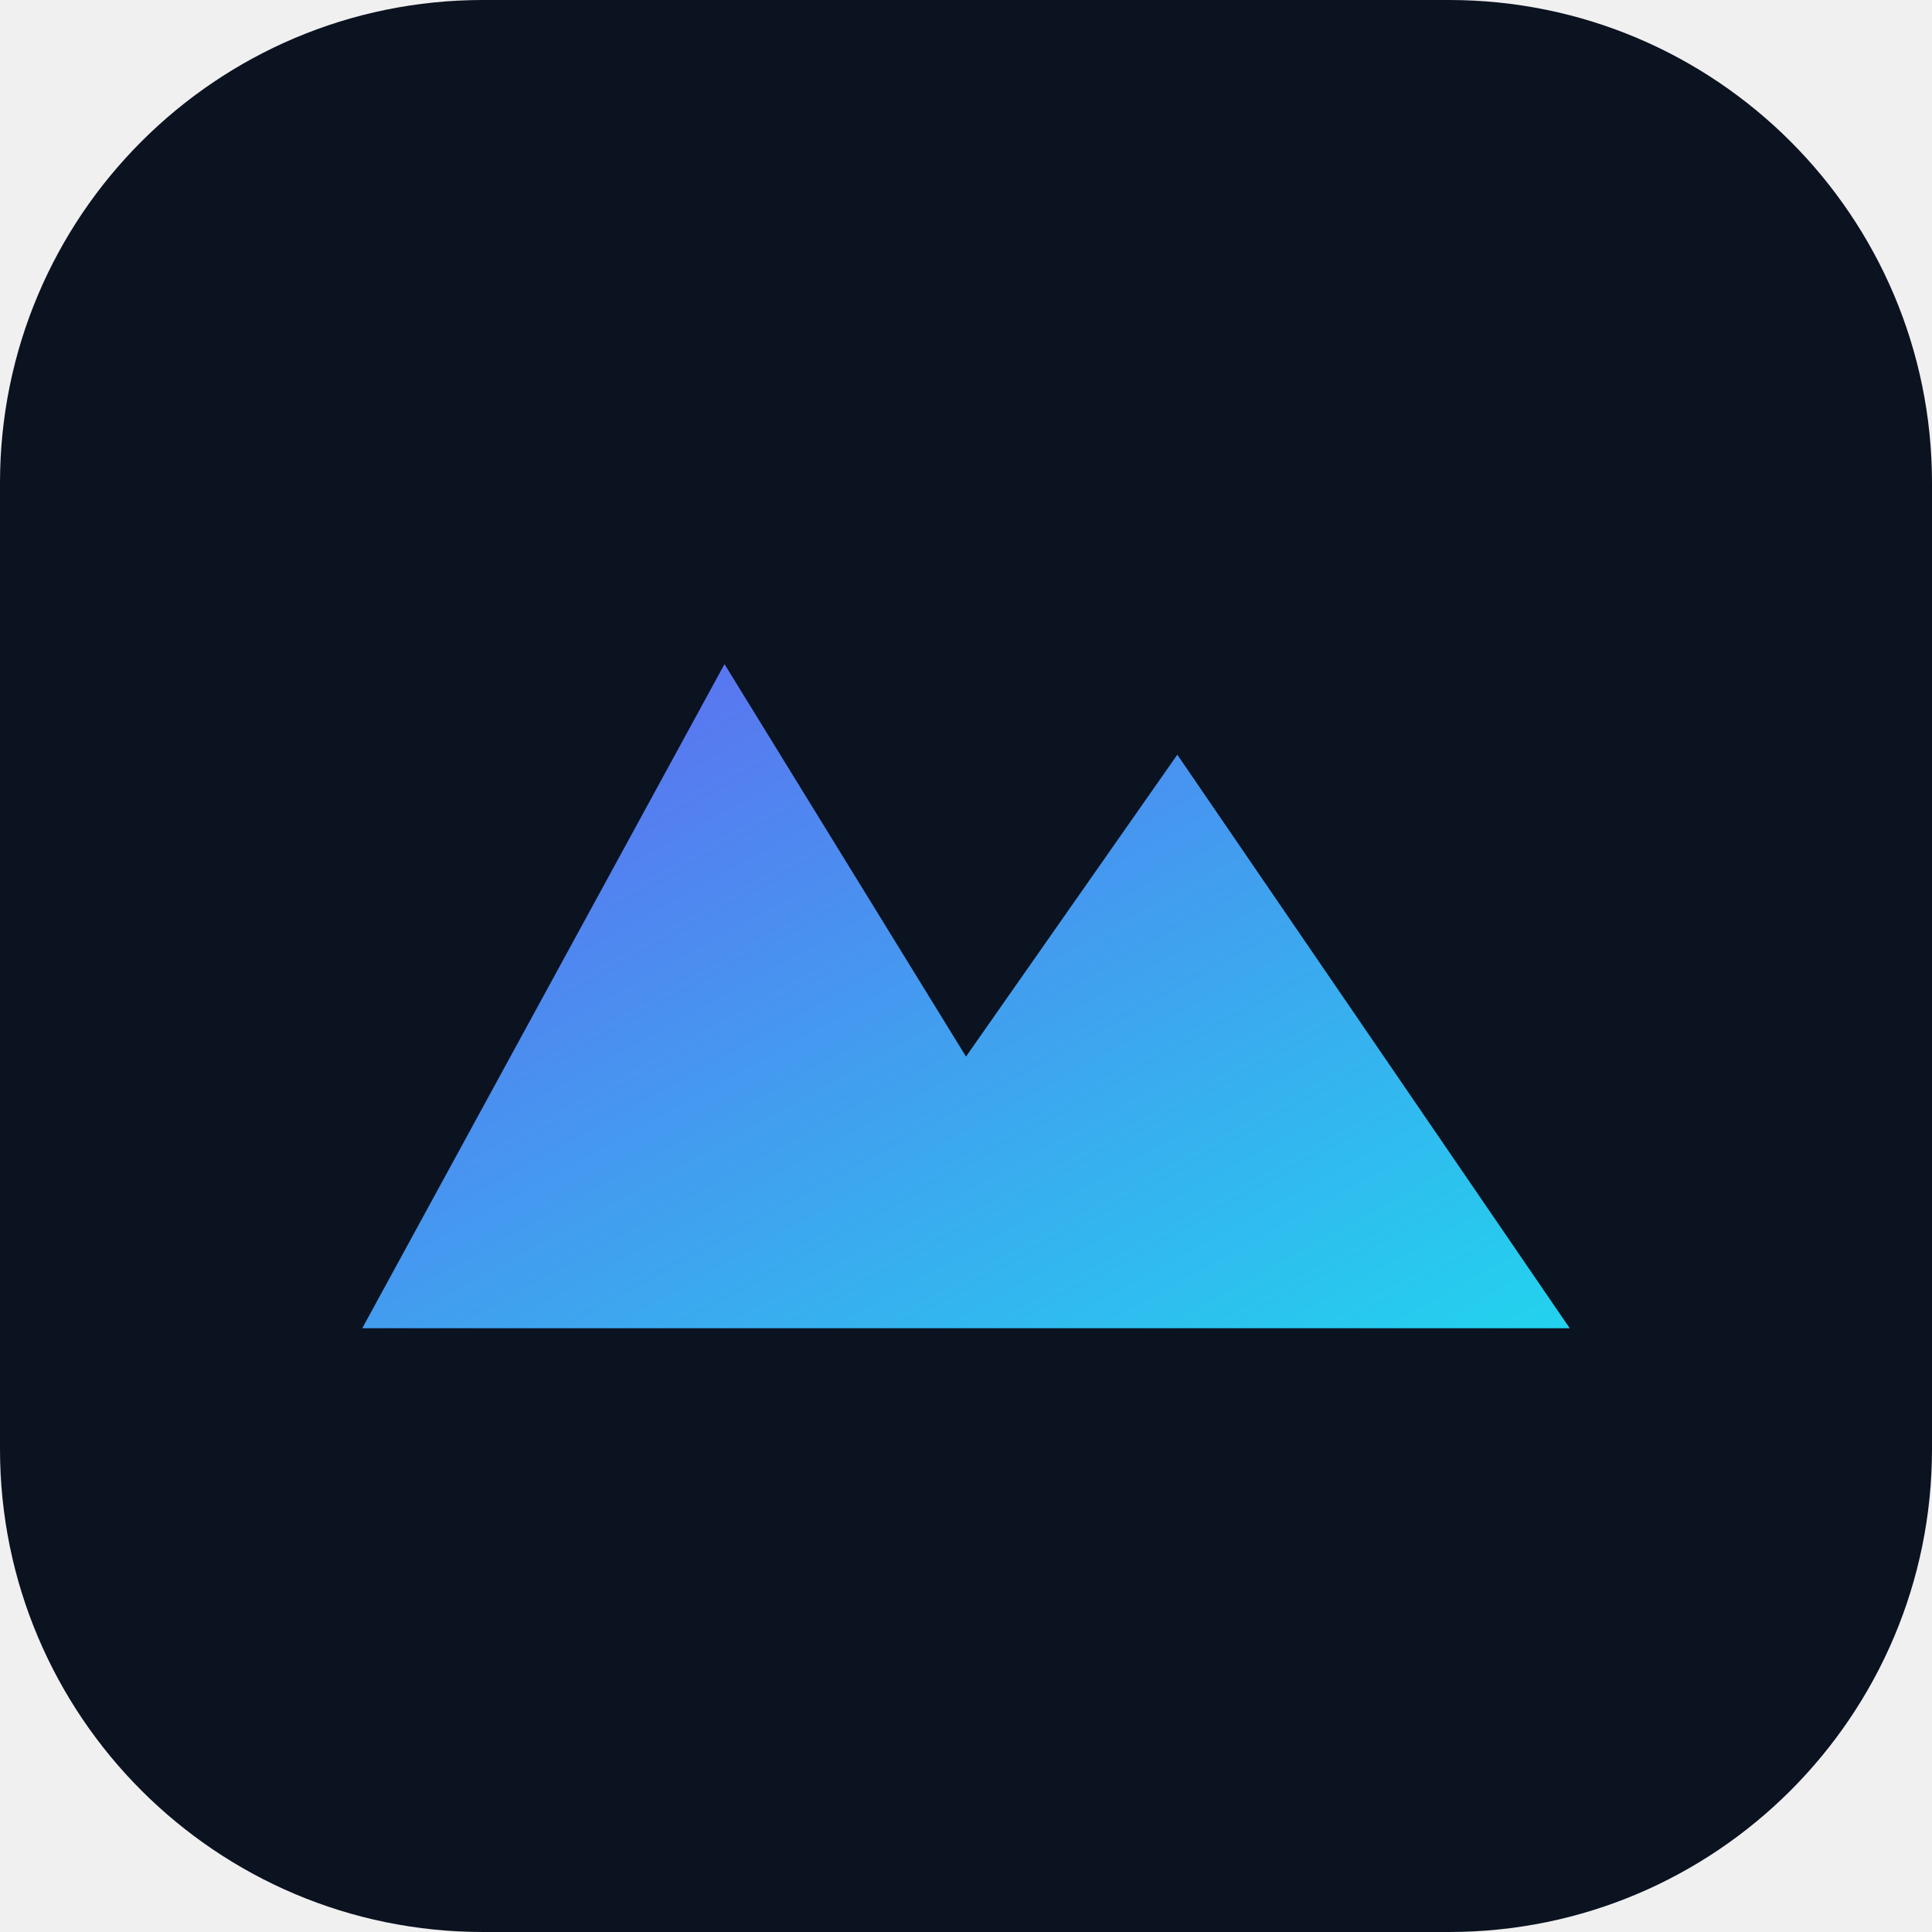
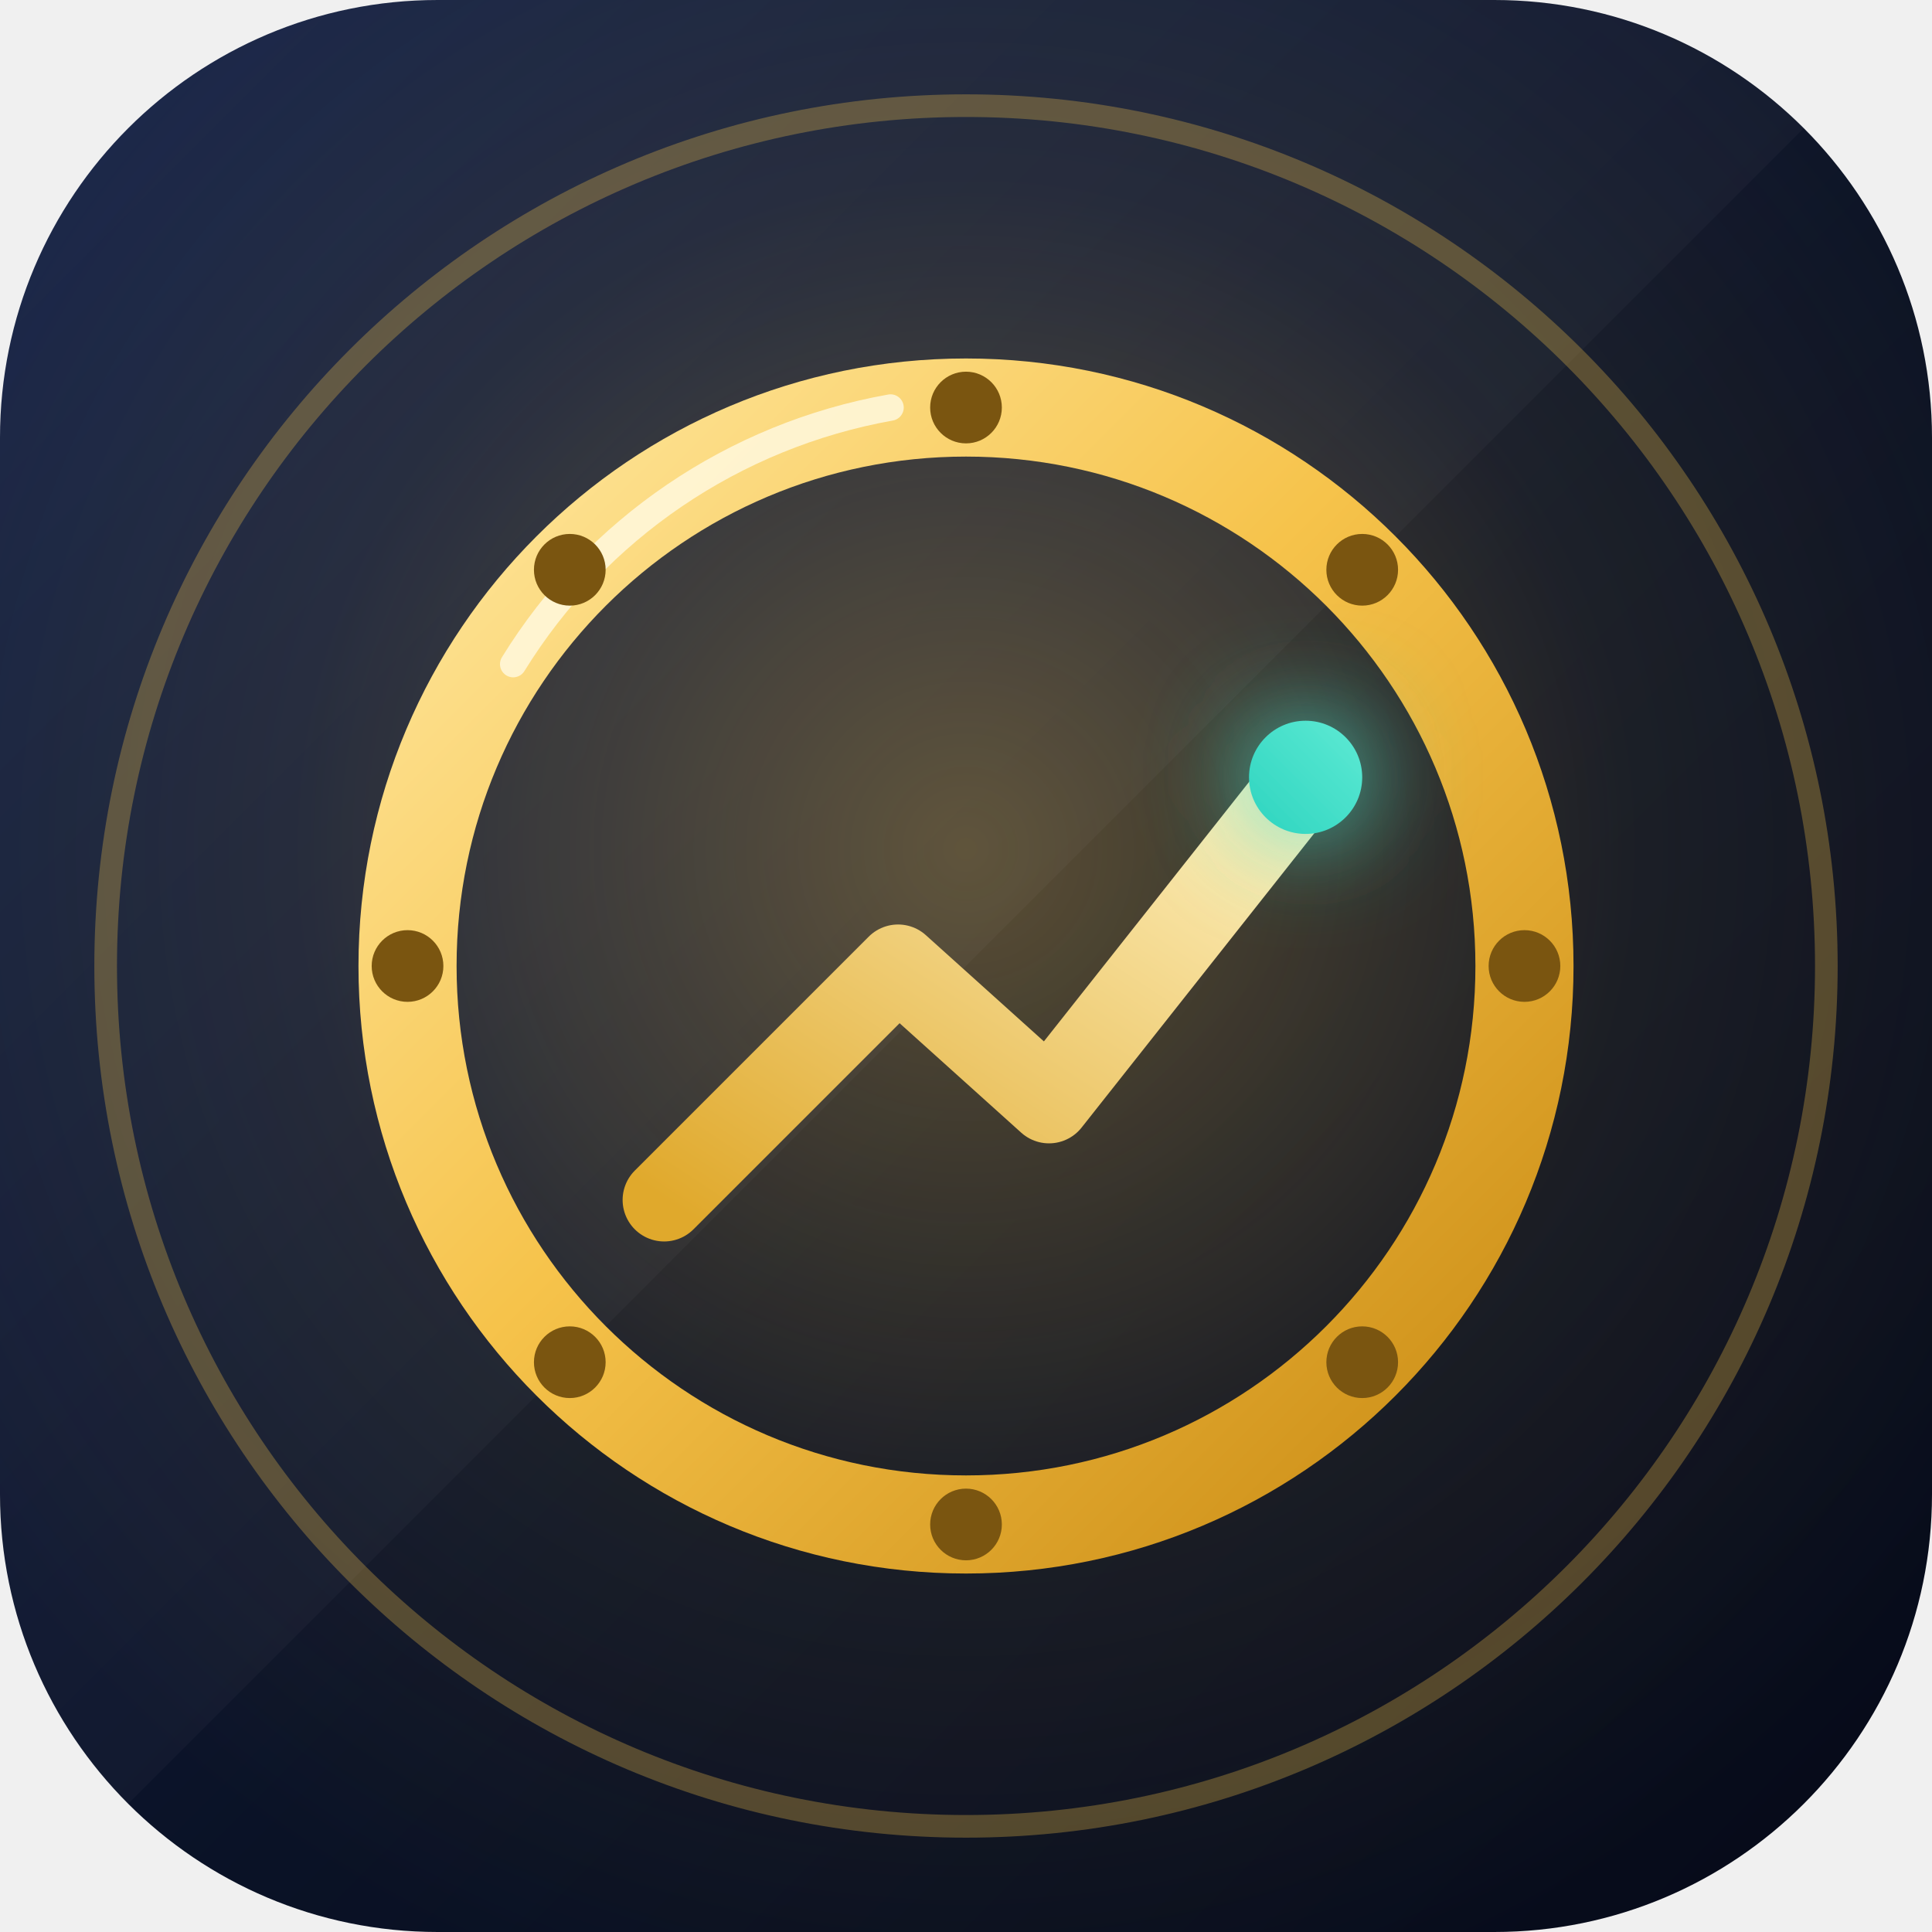
- <svg xmlns="http://www.w3.org/2000/svg" viewBox="0 0 64 64" width="64" height="64">
+ <svg xmlns="http://www.w3.org/2000/svg" viewBox="0 0 512 512" width="512" height="512" role="img" aria-label="Dollarvault">
  <defs>
-     <linearGradient id="g" x1="0" y1="0" x2="1" y2="1">
-       <stop offset="0" stop-color="#6366f1" />
-       <stop offset="1" stop-color="#22d3ee" />
+     <linearGradient id="bg" x1="0" y1="0" x2="1" y2="1">
+       <stop offset="0" stop-color="#132148" />
+       <stop offset="0.55" stop-color="#0a1226" />
+       <stop offset="1" stop-color="#060a18" />
    </linearGradient>
+     <radialGradient id="glow" cx="0.5" cy="0.44" r="0.62">
+       <stop offset="0" stop-color="#f6c34b" stop-opacity="0.34" />
+       <stop offset="0.55" stop-color="#f6c34b" stop-opacity="0.08" />
+       <stop offset="1" stop-color="#f6c34b" stop-opacity="0" />
+     </radialGradient>
+     <linearGradient id="gold" x1="0" y1="0" x2="1" y2="1">
+       <stop offset="0" stop-color="#ffe9a3" />
+       <stop offset="0.45" stop-color="#f6c34b" />
+       <stop offset="1" stop-color="#c98a12" />
+     </linearGradient>
+     <linearGradient id="goldLine" x1="0" y1="1" x2="1" y2="0">
+       <stop offset="0" stop-color="#e0a92c" />
+       <stop offset="1" stop-color="#fff3c4" />
+     </linearGradient>
+     <linearGradient id="teal" x1="0" y1="1" x2="1" y2="0">
+       <stop offset="0" stop-color="#2dd4bf" />
+       <stop offset="1" stop-color="#5eead4" />
+     </linearGradient>
+     <filter id="dotGlow" x="-120%" y="-120%" width="340%" height="340%">
+       <feGaussianBlur stdDeviation="14" result="b" />
+       <feMerge>
+         <feMergeNode in="b" />
+         <feMergeNode in="SourceGraphic" />
+       </feMerge>
+     </filter>
  </defs>
-   <rect width="64" height="64" rx="16" fill="#0b1220" />
-   <path d="M12 44 L24 22 L32 35 L39 25 L52 44 Z" fill="url(#g)" />
+   <rect width="512" height="512" rx="116" fill="url(#bg)" />
+   <rect width="512" height="512" rx="116" fill="url(#glow)" />
+   <path d="M0 0 H512 L0 512 Z" fill="#ffffff" opacity="0.03" />
+   <circle cx="256" cy="256" r="228" fill="none" stroke="#f6c34b" stroke-width="6" opacity="0.3" />
+   <circle cx="256" cy="256" r="148" fill="none" stroke="url(#gold)" stroke-width="26" />
+   <path d="M136 176 A148 148 0 0 1 236 108" fill="none" stroke="#fff8dd" stroke-width="7" stroke-linecap="round" opacity="0.85" />
+   <g fill="#7a5510">
+     <circle cx="256" cy="108" r="9.5" />
+     <circle cx="361" cy="151" r="9.5" />
+     <circle cx="404" cy="256" r="9.5" />
+     <circle cx="361" cy="361" r="9.5" />
+     <circle cx="256" cy="404" r="9.5" />
+     <circle cx="151" cy="361" r="9.5" />
+     <circle cx="108" cy="256" r="9.5" />
+     <circle cx="151" cy="151" r="9.5" />
+   </g>
+   <path d="M176 318 L238 256 L278 292 L346 206" fill="none" stroke="url(#goldLine)" stroke-width="22" stroke-linecap="round" stroke-linejoin="round" />
+   <circle cx="346" cy="206" r="15" fill="url(#teal)" filter="url(#dotGlow)" />
</svg>
